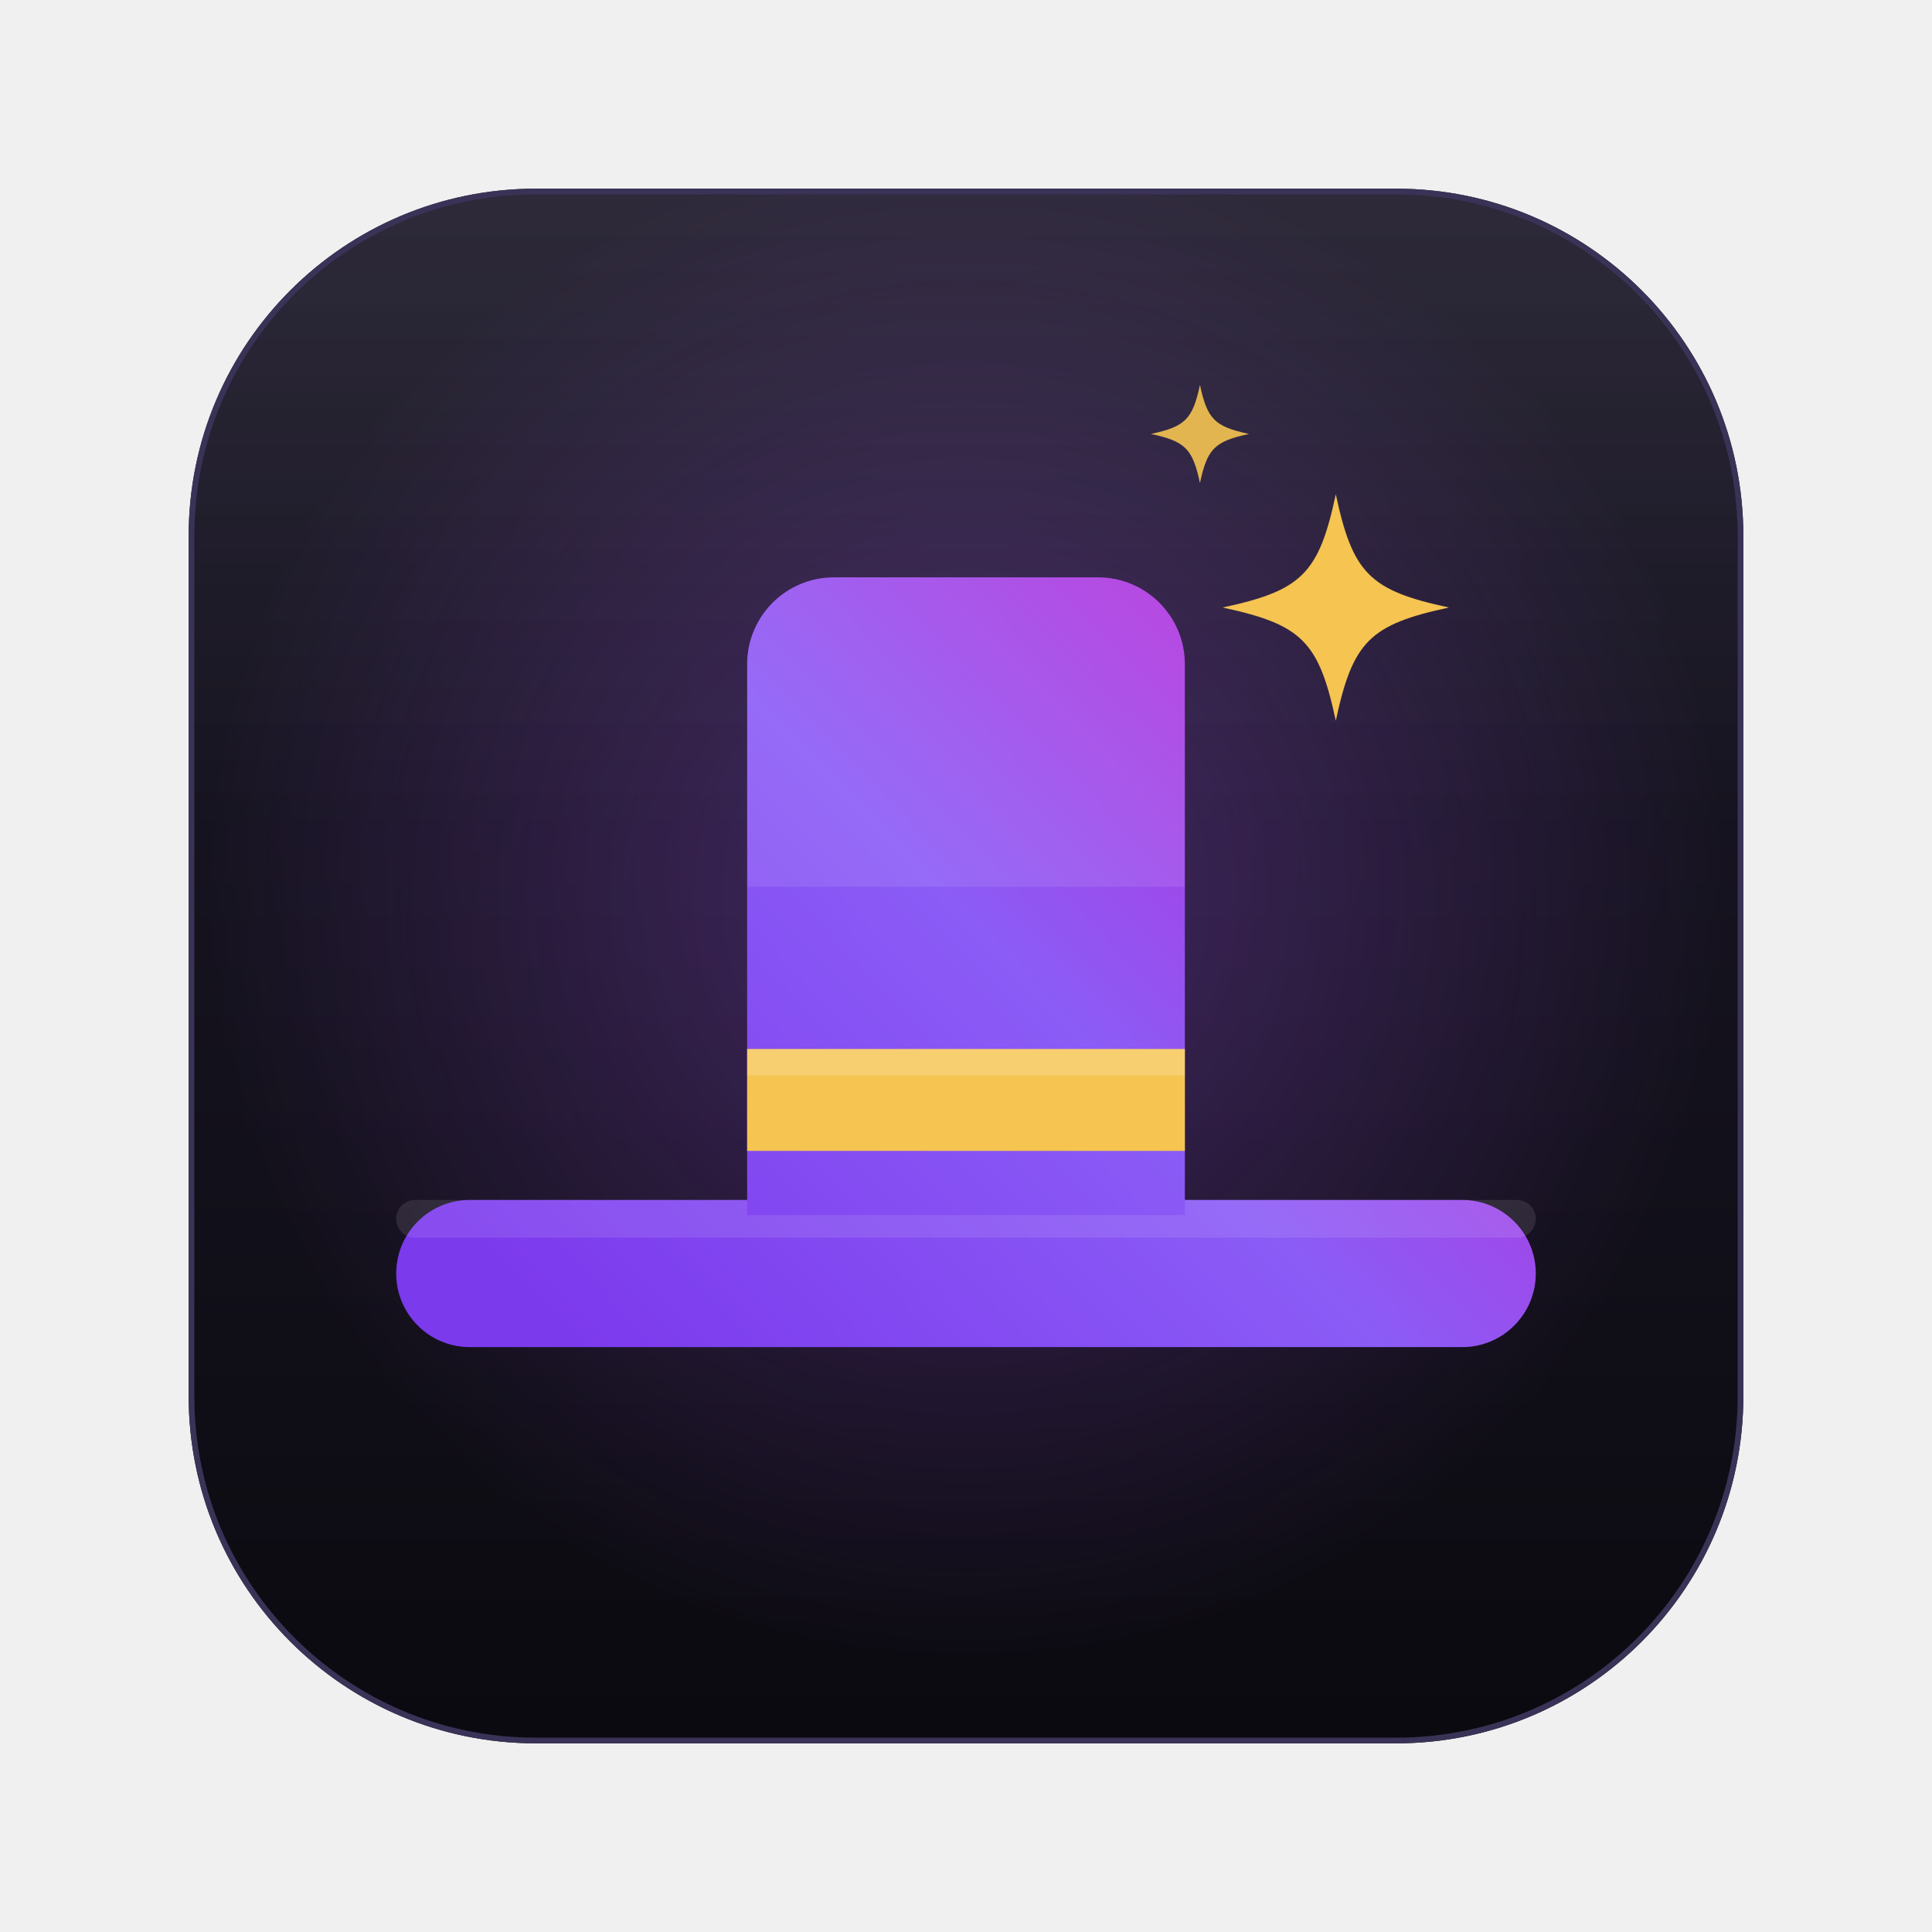
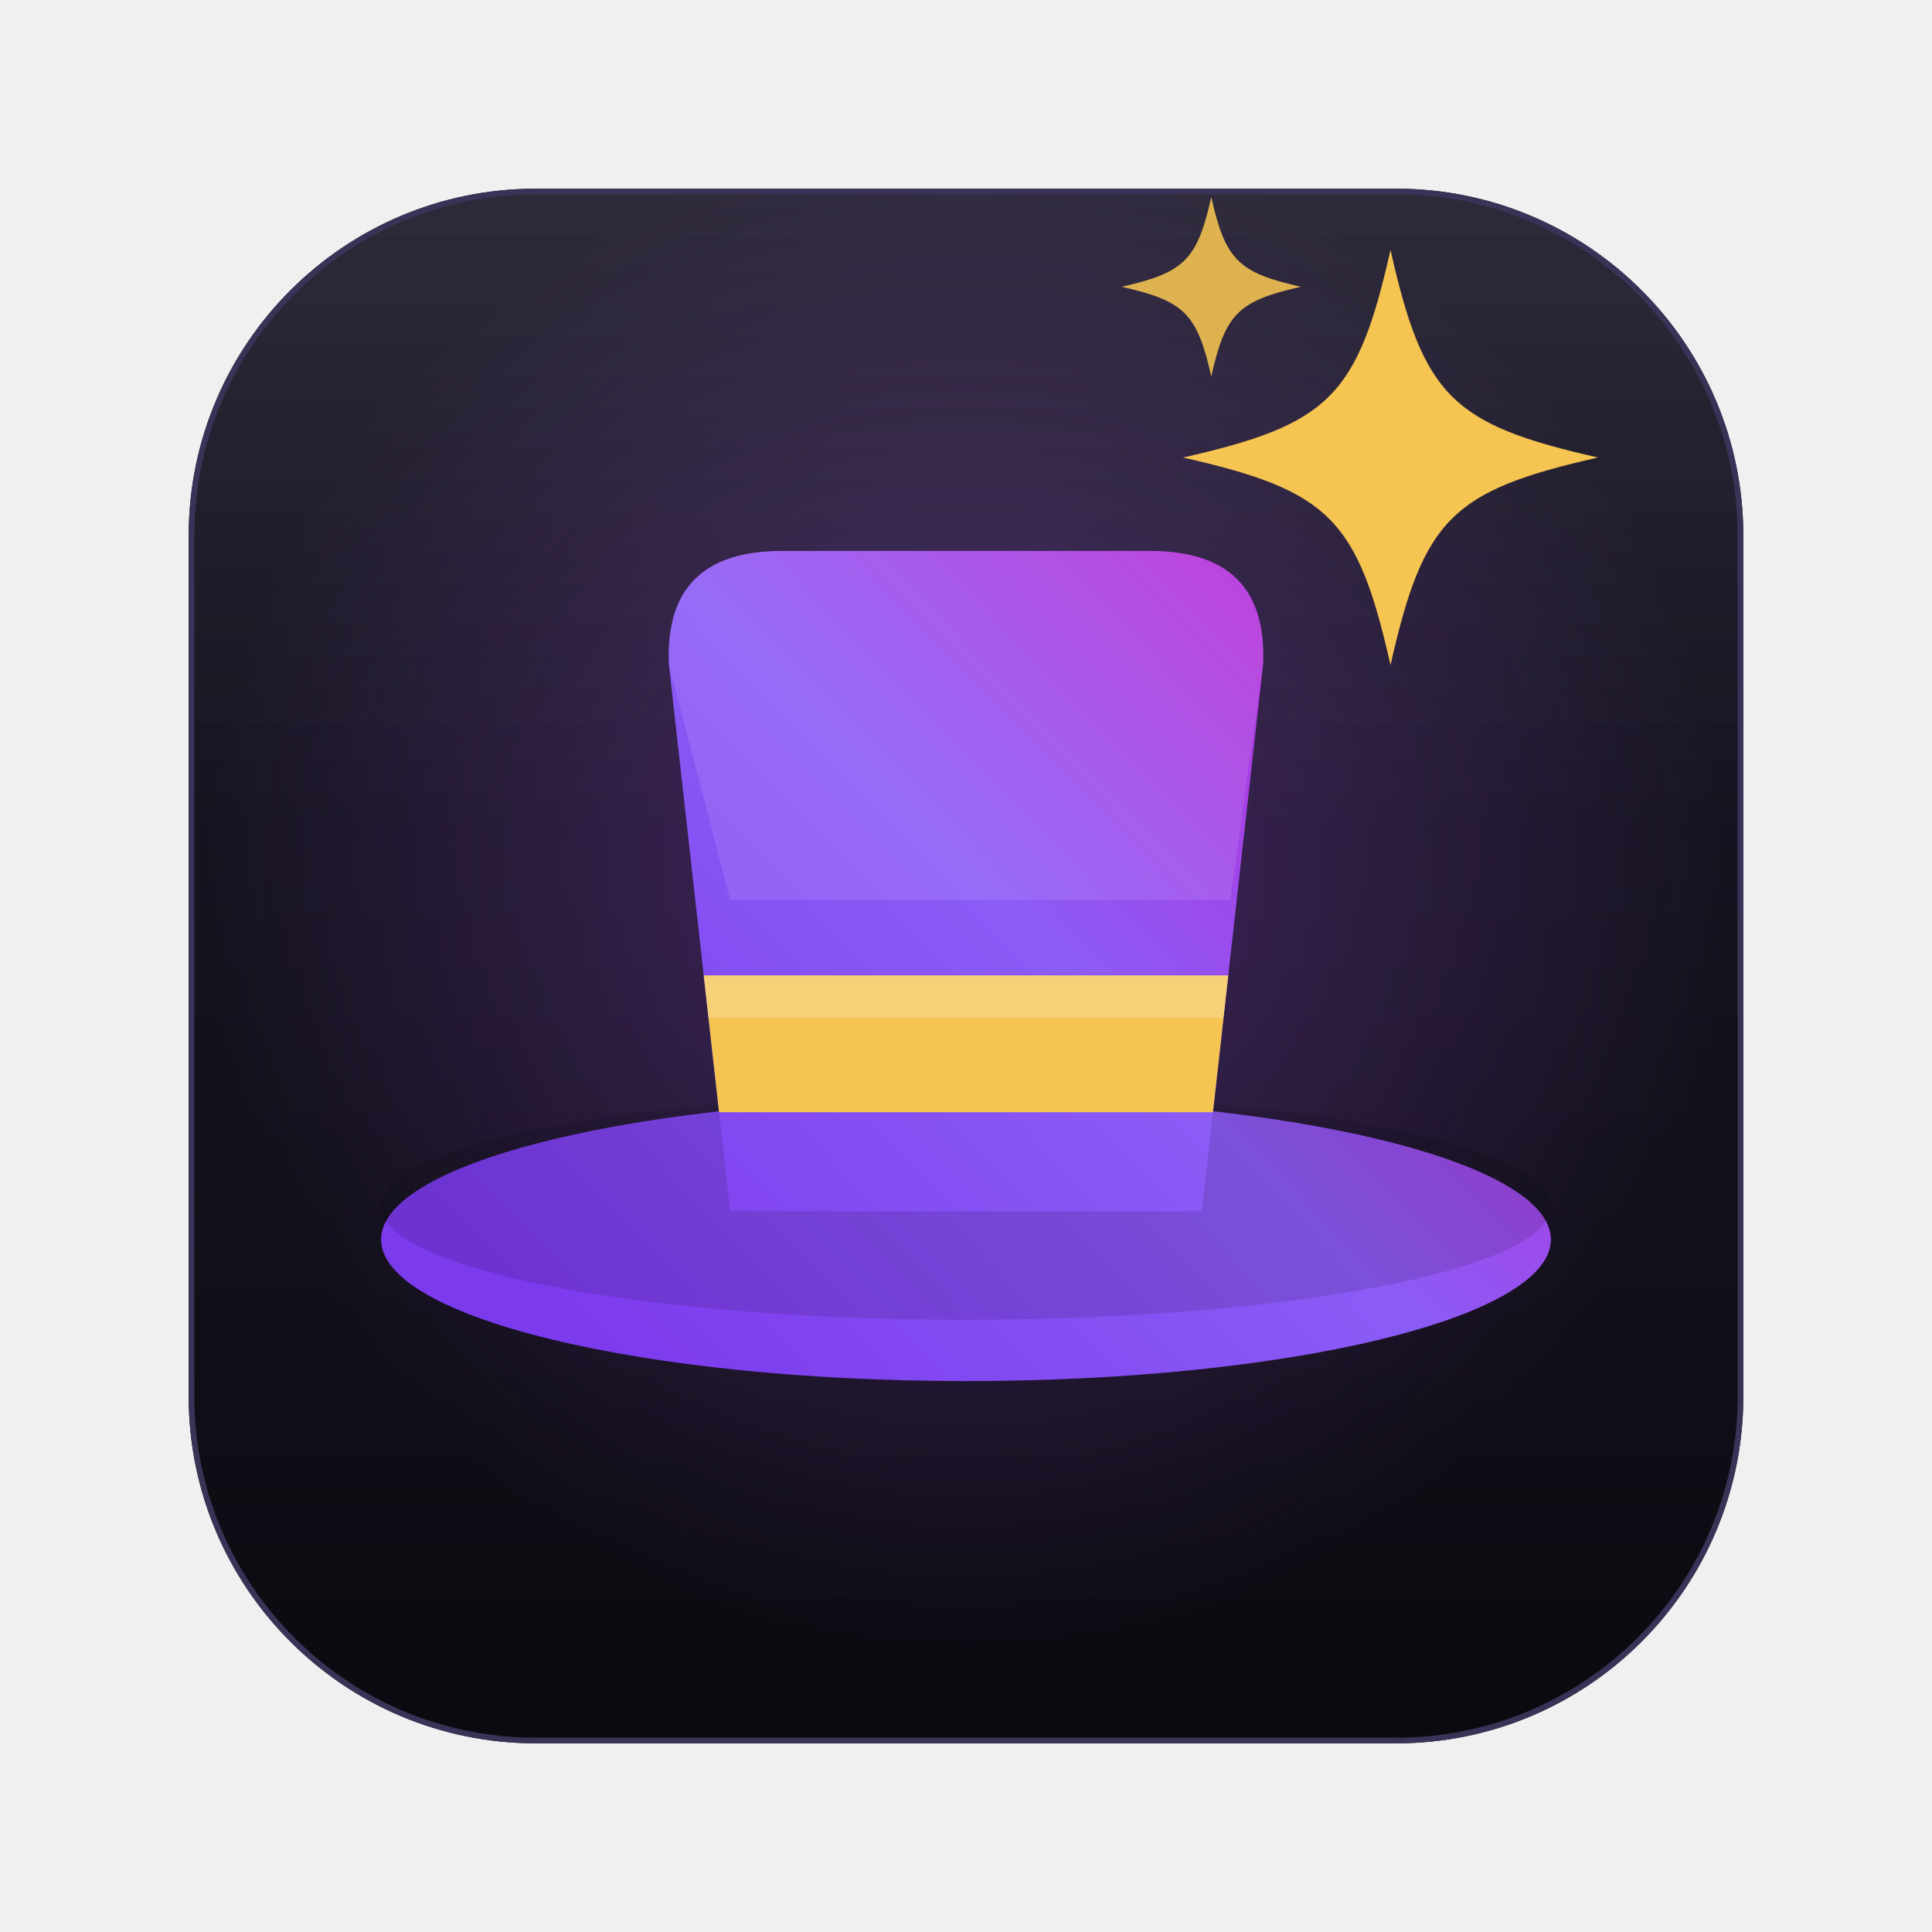
<svg xmlns="http://www.w3.org/2000/svg" width="1024" height="1024" viewBox="0 0 1024 1024" fill="none">
  <defs>
    <linearGradient id="body" x1="512" y1="100" x2="512" y2="924" gradientUnits="userSpaceOnUse">
      <stop offset="0" stop-color="#1E1A2B" />
      <stop offset="1" stop-color="#0B0A10" />
    </linearGradient>
    <linearGradient id="accent" x1="300" y1="708" x2="724" y2="296" gradientUnits="userSpaceOnUse">
      <stop offset="0" stop-color="#7C3AED" />
-       <stop offset="0.52" stop-color="#8B5CF6" />
+       <stop offset="0.55" stop-color="#8B5CF6" />
      <stop offset="1" stop-color="#C026D3" />
    </linearGradient>
-     <radialGradient id="glow" cx="512" cy="476" r="404" gradientUnits="userSpaceOnUse">
+     <radialGradient id="glow" cx="512" cy="470" r="404" gradientUnits="userSpaceOnUse">
      <stop offset="0" stop-color="#A855F7" stop-opacity="0.32" />
      <stop offset="1" stop-color="#A855F7" stop-opacity="0" />
    </radialGradient>
    <linearGradient id="sheen" x1="512" y1="100" x2="512" y2="430" gradientUnits="userSpaceOnUse">
      <stop offset="0" stop-color="#FFFFFF" stop-opacity="0.07" />
      <stop offset="1" stop-color="#FFFFFF" stop-opacity="0" />
    </linearGradient>
    <clipPath id="sq">
      <rect x="100" y="100" width="824" height="824" rx="184" />
    </clipPath>
    <clipPath id="crown">
-       <path d="M396 644 V352 a46 46 0 0 1 46 -46 H582 a46 46 0 0 1 46 46 V644 Z" />
+       <path d="M387 642 L354.5 352 Q352 292 414.5 292 L609.5 292 Q672 292 669.5 352 L637 642 Z" />
    </clipPath>
  </defs>
  <g clip-path="url(#sq)">
    <rect x="100" y="100" width="824" height="824" fill="url(#body)" />
    <rect x="100" y="100" width="824" height="824" fill="url(#glow)" />
    <rect x="100" y="100" width="824" height="330" fill="url(#sheen)" />
-     <rect x="210" y="636" width="604" height="78" rx="39" fill="url(#accent)" />
-     <rect x="210" y="636" width="604" height="20" rx="10" fill="#FFFFFF" opacity="0.10" />
-     <path d="M396 644 V352 a46 46 0 0 1 46 -46 H582 a46 46 0 0 1 46 46 V644 Z" fill="url(#accent)" />
+     <ellipse cx="512" cy="657" rx="310" ry="75" fill="url(#accent)" />
+     <ellipse cx="512" cy="639.5" rx="310" ry="60" fill="#000000" opacity="0.12" />
+     <path d="M387 642 L354.5 352 Q352 292 414.5 292 L609.5 292 Q672 292 669.5 352 L637 642 Z" fill="url(#accent)" />
    <g clip-path="url(#crown)">
-       <path d="M396 470 V352 a46 46 0 0 1 46 -46 H582 a46 46 0 0 1 46 46 V470 Z" fill="#FFFFFF" opacity="0.09" />
-       <rect x="396" y="556" width="232" height="54" fill="#F5C451" />
-       <rect x="396" y="556" width="232" height="14" fill="#FFFFFF" opacity="0.18" />
+       <path d="M387 477 L354.5 352 Q352 292 414.5 292 L609.5 292 Q672 292 669.5 352 L652 477 Z" fill="#FFFFFF" opacity="0.10" />
+       <rect x="312" y="517" width="400" height="72.5" fill="#F5C451" />
+       <rect x="312" y="517" width="400" height="22.5" fill="#FFFFFF" opacity="0.22" />
    </g>
-     <g transform="translate(708 322)">
-       <path d="M0 -60 C 9 -18, 18 -9, 60 0 C 18 9, 9 18, 0 60 C -9 18, -18 9, -60 0 C -18 -9, -9 -18, 0 -60 Z" fill="#F5C451" />
+     <g transform="translate(737 242.5) scale(25)">
+       <path d="M0 -4.4 C0.7 -1.3 1.3 -0.7 4.4 0 C1.3 0.7 0.7 1.3 0 4.4 C-0.7 1.3 -1.3 0.7 -4.4 0 C-1.3 -0.7 -0.7 -1.3 0 -4.4 Z" fill="#F5C451" />
    </g>
-     <g transform="translate(636 230)">
-       <path d="M0 -26 C 3.9 -7.8, 7.8 -3.9, 26 0 C 7.8 3.9, 3.9 7.8, 0 26 C -3.9 7.8, -7.8 3.9, -26 0 C -7.8 -3.9, -3.9 -7.8, 0 -26 Z" fill="#F5C451" opacity="0.9" />
+     <g transform="translate(642 152) scale(25)">
+       <path d="M0 -1.9 C0.3 -0.57 0.57 -0.3 1.9 0 C0.57 0.3 0.3 0.57 0 1.9 C-0.3 0.57 -0.57 0.3 -1.9 0 C-0.57 -0.3 -0.3 -0.57 0 -1.9 Z" fill="#F5C451" opacity="0.88" />
    </g>
  </g>
  <rect x="101.5" y="101.5" width="821" height="821" rx="182.5" fill="none" stroke="#3A3357" stroke-width="3" />
</svg>
